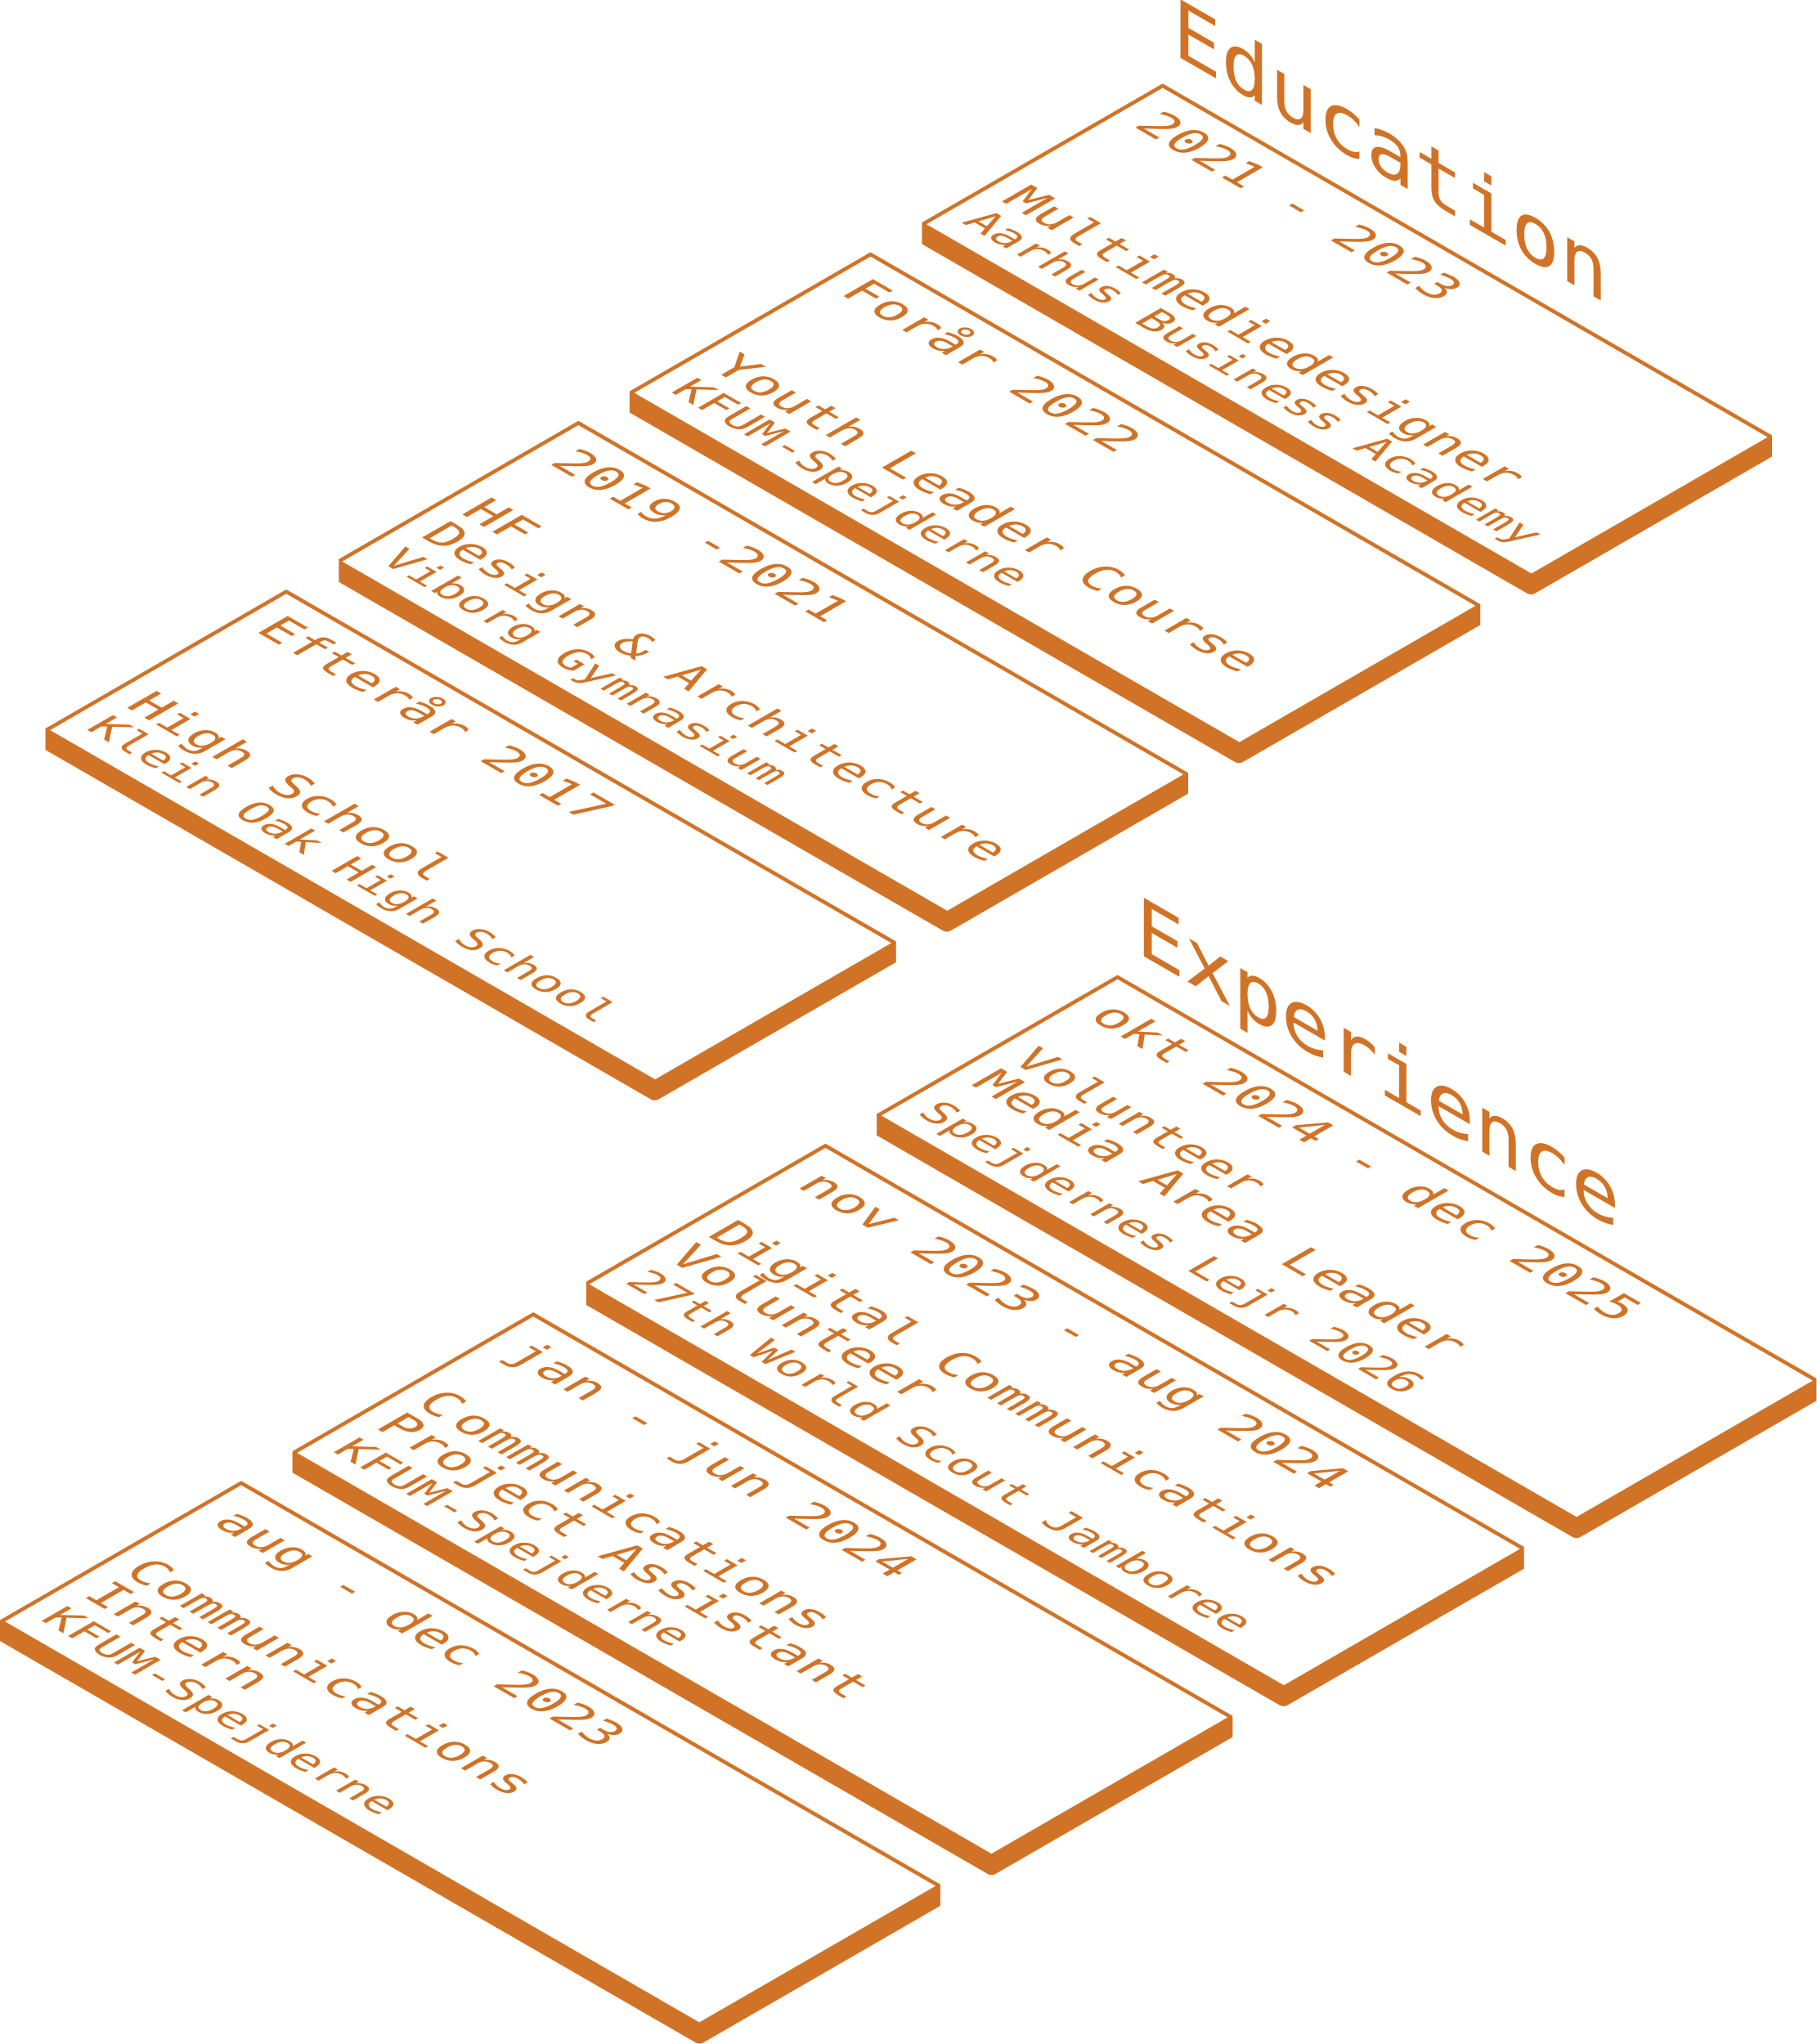
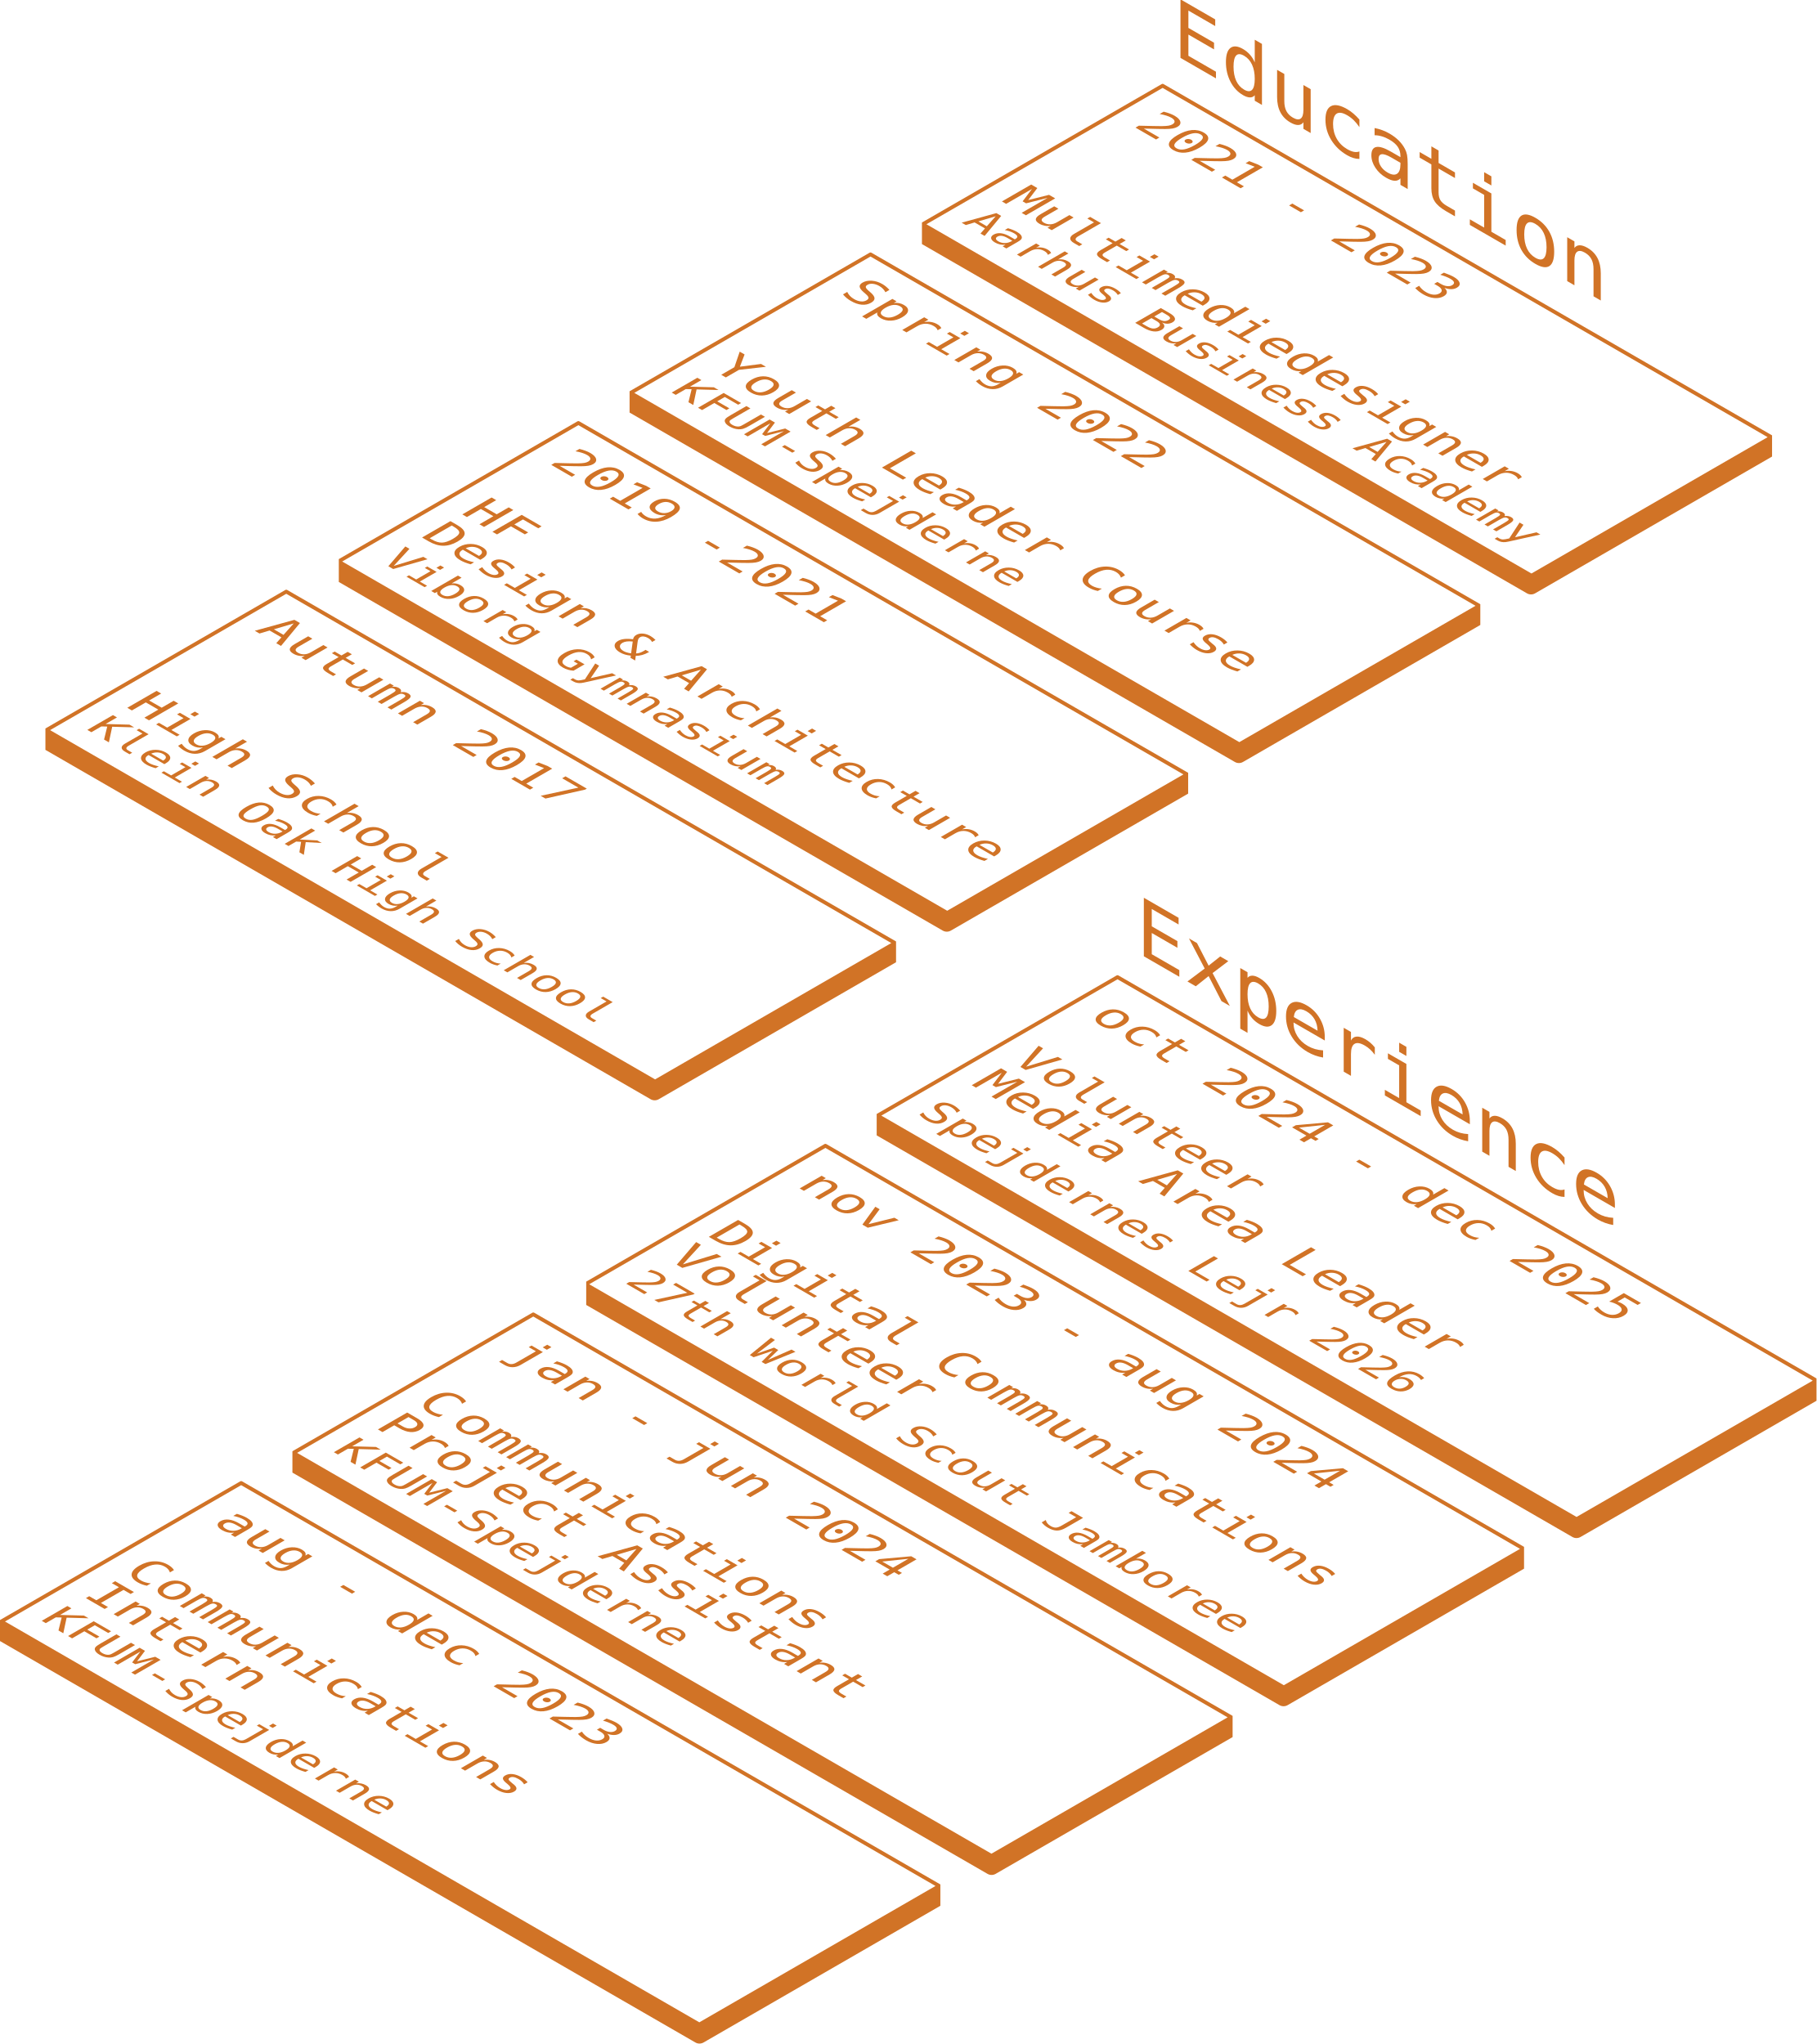
<svg xmlns="http://www.w3.org/2000/svg" width="100%" height="100%" viewBox="0 0 3016 3394" version="1.1" xml:space="preserve" style="fill-rule:evenodd;clip-rule:evenodd;stroke-linejoin:round;stroke-miterlimit:2;">
  <g transform="matrix(1,0,0,1,-5620.937,-5004.652)">
    <g transform="matrix(1.227422,0,0,1.959542,4773.171,4426.214)">
      <g transform="matrix(1,0,0,1,-284.7108,171.7353)">
        <g transform="matrix(0.814716,0,0,0.801399,624.2463,798.3364)">
          <g transform="matrix(1,0,0,0.63679,0,0)">
            <g transform="matrix(0.995929,-0.575,0.902903,0.521292,-61.22586,-20.34877)">
              <path d="M501.68,1603.795L901.569,1603.795C902.54,1603.795 903.138,1604.454 903.138,1605.525L903.138,2889.064L870.907,2924.615L477.549,2924.615C473.342,2924.615 470.751,2921.757 470.751,2917.116L470.751,1637.91L501.68,1603.795ZM896.862,1610.717L503.138,1610.717L503.138,2889.064L896.862,2889.064L896.862,1610.717Z" style="fill:rgb(209,115,38);" />
            </g>
            <g transform="matrix(0.866025,0.5,-0.866025,0.5,4148.555,-142.6002)">
              <g transform="matrix(1.154701,0,0,1,92.28176,0)">
                <text x="-596.519px" y="1760px" style="font-family:'RobotoMono-Regular', 'Roboto Mono', monospace;font-size:72.169px;fill:rgb(209,115,38);">Volunteer</text>
              </g>
              <g transform="matrix(1.154701,0,0,1,92.28176,0)">
                <g transform="matrix(76.98004,0,0,76.98004,188.8055,1836.98)">
                                </g>
                <text x="-596.519px" y="1836.98px" style="font-family:'RobotoMono-Medium', 'Roboto Mono', monospace;font-weight:500;font-size:76.98px;fill:rgb(209,115,38);">Media Area Leader</text>
              </g>
            </g>
            <g transform="matrix(0.866025,0.5,-0.866025,0.5,4277.123,-215.0844)">
              <g transform="matrix(1.154701,0,0,1,92.28176,0)">
                <g transform="matrix(76.98004,0,0,76.98004,281.1966,1760)">
                                </g>
-                 <text x="-596.519px" y="1760px" style="font-family:'RobotoMono-Medium', 'Roboto Mono', monospace;font-weight:500;font-size:76.98px;fill:rgb(209,115,38);">okt 2024 - dec 2025</text>
+                 <text x="-596.519px" y="1760px" style="font-family:'RobotoMono-Medium', 'Roboto Mono', monospace;font-weight:500;font-size:76.98px;fill:rgb(209,115,38);">oct 2024 - dec 2025</text>
              </g>
            </g>
            <g transform="matrix(0.866025,0.5,-0.866025,0.5,3991.557,-55.47331)">
              <g transform="matrix(1.154701,0,0,1,92.28176,0)">
                <g transform="matrix(67.35753,0,0,67.35753,211.9033,1760)">
                                </g>
                <text x="-596.519px" y="1760px" style="font-family:'RobotoMono-Regular', 'Roboto Mono', monospace;font-size:67.358px;fill:rgb(209,115,38);">Spejdernes Lejr 2026</text>
              </g>
            </g>
          </g>
          <g transform="matrix(1,0,0,0.63679,-484.9742,178.3013)">
            <g transform="matrix(0.995929,-0.575,0.902106,0.520831,-59.9445,-19.60897)">
              <path d="M871.654,2924.325L477.549,2924.325C473.342,2924.325 470.751,2921.464 470.751,2916.819L470.751,1640.971L504.428,1603.791L901.569,1603.791C902.54,1603.791 903.138,1604.452 903.138,1605.524L903.138,2889.567L871.654,2924.325ZM896.862,1610.72L503.138,1610.72L503.138,2889.061L896.862,2889.061L896.862,1610.72Z" style="fill:rgb(209,115,38);" />
            </g>
            <g transform="matrix(0.866025,0.5,-0.866025,0.5,4128.446,-133.4208)">
              <g transform="matrix(1.154701,0,0,1,92.28176,0)">
                <text x="-596.519px" y="1760px" style="font-family:'RobotoMono-Medium', 'Roboto Mono', monospace;font-weight:500;font-size:76.98px;fill:rgb(209,115,38);">Digital Communications</text>
              </g>
              <g transform="matrix(1.154701,0,0,1,92.28176,0)">
                <g transform="matrix(76.98004,0,0,76.98004,-180.7588,1836.98)">
                                </g>
                <text x="-596.519px" y="1836.98px" style="font-family:'RobotoMono-Medium', 'Roboto Mono', monospace;font-weight:500;font-size:76.98px;fill:rgb(209,115,38);">Volunteer</text>
              </g>
            </g>
            <g transform="matrix(0.866025,0.5,-0.866025,0.5,4277.123,-215.0844)">
              <g transform="matrix(1.154701,0,0,1,92.28176,0)">
                <g transform="matrix(76.98004,0,0,76.98004,281.1966,1760)">
                                </g>
                <text x="-596.519px" y="1760px" style="font-family:'RobotoMono-Medium', 'Roboto Mono', monospace;font-weight:500;font-size:76.98px;fill:rgb(209,115,38);">nov 2023 - aug 2024</text>
              </g>
            </g>
            <g transform="matrix(0.866025,0.5,-0.866025,0.5,3991.557,-55.47331)">
              <g transform="matrix(1.154701,0,0,1,92.28176,0)">
                <g transform="matrix(67.35753,0,0,67.35753,414.0088,1760)">
                                </g>
                <text x="-596.519px" y="1760px" style="font-family:'RobotoMono-Regular', 'Roboto Mono', monospace;font-size:67.358px;fill:rgb(209,115,38);">27th World Scout Jamboree</text>
              </g>
            </g>
          </g>
          <g transform="matrix(1,0,0,0.63679,-969.9485,356.6025)">
            <g transform="matrix(0.995929,-0.575,0.901761,0.520632,-59.39041,-19.28907)">
              <path d="M501.634,1603.79L901.569,1603.79C902.54,1603.79 903.138,1604.451 903.138,1605.523L903.138,2890.792C903.138,2890.975 903.12,2891.165 903.087,2891.36L872.532,2925.105L477.549,2925.105C473.342,2925.105 470.751,2922.243 470.751,2917.597L470.751,1637.899L501.634,1603.79ZM896.862,1610.721L503.138,1610.721L503.138,2889.059L896.862,2889.059L896.862,1610.721Z" style="fill:rgb(209,115,38);" />
            </g>
            <g transform="matrix(0.866025,0.5,-0.866025,0.5,4128.446,-133.4208)">
              <g transform="matrix(1.154701,0,0,1,92.28176,0)">
                <text x="-596.519px" y="1760px" style="font-family:'RobotoMono-Medium', 'Roboto Mono', monospace;font-weight:500;font-size:76.98px;fill:rgb(209,115,38);">C<tspan x="-539.663px -482.807px -425.951px -369.094px -312.238px -255.382px -198.526px -141.67px -84.814px -27.958px 28.898px 85.754px 142.61px " y="1760px 1760px 1760px 1760px 1760px 1760px 1760px 1760px 1760px 1760px 1760px 1760px 1760px ">ommunications</tspan>
                </text>
              </g>
              <g transform="matrix(1.154701,0,0,1,92.28176,0)">
                <g transform="matrix(76.98004,0,0,76.98004,188.8055,1836.98)">
                                </g>
                <text x="-596.519px" y="1836.98px" style="font-family:'RobotoMono-Medium', 'Roboto Mono', monospace;font-weight:500;font-size:76.98px;fill:rgb(209,115,38);">Project Assistant</text>
              </g>
            </g>
            <g transform="matrix(0.866025,0.5,-0.866025,0.5,4277.123,-215.0844)">
              <g transform="matrix(1.154701,0,0,1,92.28176,0)">
                <g transform="matrix(76.98004,0,0,76.98004,50.21888,1760)">
                                </g>
                <text x="-596.519px" y="1760px" style="font-family:'RobotoMono-Medium', 'Roboto Mono', monospace;font-weight:500;font-size:76.98px;fill:rgb(209,115,38);">jan - jun 2024</text>
              </g>
            </g>
            <g transform="matrix(0.866025,0.5,-0.866025,0.5,3991.557,-55.47331)">
              <g transform="matrix(1.154701,0,0,1,92.28176,0)">
                <g transform="matrix(67.35753,0,0,67.35753,9.797787,1760)">
                                </g>
                <text x="-596.519px" y="1760px" style="font-family:'RobotoMono-Regular', 'Roboto Mono', monospace;font-size:67.358px;fill:rgb(209,115,38);">KFUM-Spejderne</text>
              </g>
            </g>
          </g>
          <g transform="matrix(1,0,0,0.63679,-1454.923,534.9038)">
            <g transform="matrix(0.995929,-0.575,0.901761,0.520632,-59.39041,-19.28907)">
              <path d="M872.334,2925.105L477.549,2925.105C473.342,2925.105 470.751,2922.243 470.751,2917.597L470.751,1637.341L501.084,1603.841C501.25,1603.807 501.413,1603.79 501.569,1603.79L901.569,1603.79C902.54,1603.79 903.138,1604.451 903.138,1605.523L903.138,2890.792C903.138,2890.893 903.132,2890.997 903.122,2891.102L872.334,2925.105ZM896.862,1610.721L503.138,1610.721L503.138,2889.059L896.862,2889.059L896.862,1610.721Z" style="fill:rgb(209,115,38);" />
            </g>
            <g transform="matrix(0.866025,0.5,-0.866025,0.5,4128.446,-133.4208)">
              <g transform="matrix(1.154701,0,0,1,92.28176,0)">
                <text x="-596.519px" y="1760px" style="font-family:'RobotoMono-Medium', 'Roboto Mono', monospace;font-weight:500;font-size:76.98px;fill:rgb(209,115,38);">Communications</text>
              </g>
              <g transform="matrix(1.154701,0,0,1,92.28176,0)">
                <g transform="matrix(76.98004,0,0,76.98004,-319.3454,1836.98)">
                                </g>
                <text x="-596.519px" y="1836.98px" style="font-family:'RobotoMono-Medium', 'Roboto Mono', monospace;font-weight:500;font-size:76.98px;fill:rgb(209,115,38);">Intern</text>
              </g>
            </g>
            <g transform="matrix(0.866025,0.5,-0.866025,0.5,4277.123,-215.0844)">
              <g transform="matrix(1.154701,0,0,1,92.28176,0)">
                <g transform="matrix(76.98004,0,0,76.98004,50.21888,1760)">
                                </g>
                <text x="-596.519px" y="1760px" style="font-family:'RobotoMono-Medium', 'Roboto Mono', monospace;font-weight:500;font-size:76.98px;fill:rgb(209,115,38);">aug - dec 2023</text>
              </g>
            </g>
            <g transform="matrix(0.866025,0.5,-0.866025,0.5,3991.557,-55.47331)">
              <g transform="matrix(1.154701,0,0,1,92.28176,0)">
                <g transform="matrix(67.35753,0,0,67.35753,9.797787,1760)">
                                </g>
                <text x="-596.519px" y="1760px" style="font-family:'RobotoMono-Regular', 'Roboto Mono', monospace;font-size:67.358px;fill:rgb(209,115,38);">KFUM-Spejderne</text>
              </g>
            </g>
          </g>
        </g>
        <g transform="matrix(0.705565,0.255162,-0,0.510323,1072.135,960.4138)">
          <g transform="matrix(1.154701,0,0,1,-315.7239,0)">
            <g transform="matrix(133.3333,0,0,133.3333,2921.015,-1080)">
                        </g>
            <text x="2040.871px" y="-1080px" style="font-family:'RobotoMono-Medium', 'Roboto Mono', monospace;font-weight:500;font-size:133.333px;fill:rgb(209,115,38);">Experience</text>
          </g>
        </g>
      </g>
    </g>
    <g transform="matrix(1.227422,0,0,1.959542,4773.171,4426.214)">
      <g transform="matrix(1,0,0,1,433.5336,24.8443)">
        <g transform="matrix(0.814716,0,0,0.801399,-32.99034,189.8958)">
          <g transform="matrix(1,0,0,0.63679,0,0)">
            <g transform="matrix(0.995929,-0.575,0.786379,0.454016,126.058,87.77962)">
              <path d="M501.937,1603.282L901.569,1603.282C902.54,1603.282 903.138,1604.039 903.138,1605.269L903.138,2889.94L872.544,2928.686L477.549,2928.686C473.342,2928.686 470.751,2925.403 470.751,2920.075L470.751,1642.778L501.937,1603.282ZM896.862,1611.23L503.138,1611.23L503.138,2888.551L896.862,2888.551L896.862,1611.23Z" style="fill:rgb(209,115,38);" />
            </g>
            <g transform="matrix(0.866025,0.5,-0.866025,0.5,4057.095,-91.48385)">
              <g transform="matrix(1.154701,0,0,1,92.28176,0)">
                <g transform="matrix(76.98004,0,0,76.98004,235.001,1760)">
                                </g>
                <text x="-596.519px" y="1760px" style="font-family:'RobotoMono-Medium', 'Roboto Mono', monospace;font-weight:500;font-size:76.98px;fill:rgb(209,115,38);">Multimediedesigner</text>
              </g>
            </g>
            <g transform="matrix(0.866025,0.5,-0.866025,0.5,4276.406,-215.4987)">
              <g transform="matrix(1.154701,0,0,1,92.28176,0)">
                <g transform="matrix(76.98004,0,0,76.98004,-88.36773,1760)">
                                </g>
                <text x="-596.519px" y="1760px" style="font-family:'RobotoMono-Medium', 'Roboto Mono', monospace;font-weight:500;font-size:76.98px;fill:rgb(209,115,38);">2021 - 2023</text>
              </g>
            </g>
            <g transform="matrix(0.866025,0.5,-0.866025,0.5,3992.266,-55.06403)">
              <g transform="matrix(1.154701,0,0,1,92.28176,0)">
                <g transform="matrix(67.35753,0,0,67.35753,333.1666,1760)">
                                </g>
                <text x="-596.519px" y="1760px" style="font-family:'RobotoMono-Regular', 'Roboto Mono', monospace;font-size:67.358px;fill:rgb(209,115,38);">Aarhus Business Academy</text>
              </g>
            </g>
          </g>
          <g transform="matrix(1,0,0,0.63679,-484.9742,178.3013)">
            <g transform="matrix(0.995929,-0.575,0.786379,0.454016,126.058,87.77962)">
              <path d="M501.527,1603.282C501.541,1603.282 501.555,1603.282 501.569,1603.282L901.569,1603.282C902.54,1603.282 903.138,1604.039 903.138,1605.269L903.138,2890.538C903.138,2890.597 903.136,2890.657 903.134,2890.717L873.154,2928.686L477.549,2928.686C473.342,2928.686 470.751,2925.403 470.751,2920.075L470.751,1642.26L501.527,1603.282ZM896.862,1611.23L503.138,1611.23L503.138,2888.551L896.862,2888.551L896.862,1611.23Z" style="fill:rgb(209,115,38);" />
            </g>
            <g transform="matrix(0.866025,0.5,-0.866025,0.5,4059.99,-92.93847)">
              <g transform="matrix(1.154701,0,0,1,92.28176,0)">
                <g transform="matrix(76.98004,0,0,76.98004,281.1966,1760)">
                                </g>
                <text x="-596.519px" y="1760px" style="font-family:'RobotoMono-Medium', 'Roboto Mono', monospace;font-weight:500;font-size:76.98px;fill:rgb(209,115,38);">Youth Leader Course</text>
              </g>
            </g>
            <g transform="matrix(0.866025,0.5,-0.866025,0.5,4273.541,-217.5859)">
              <g transform="matrix(1.154701,0,0,1,92.28176,0)">
+                 <g transform="matrix(76.98004,0,0,76.98004,-88.36773,1760)">
+                                 </g>
+                 <text x="-596.519px" y="1760px" style="font-family:'RobotoMono-Medium', 'Roboto Mono', monospace;font-weight:500;font-size:76.98px;fill:rgb(209,115,38);">Spring 2022</text>
+               </g>
+             </g>
+             <g transform="matrix(0.866025,0.5,-0.866025,0.5,3992.595,-54.87414)">
+               <g transform="matrix(1.154701,0,0,1,92.28176,0)">
+                 <g transform="matrix(67.35753,0,0,67.35753,-30.62331,1760)">
+                                 </g>
+                 <text x="-596.519px" y="1760px" style="font-family:'RobotoMono-Regular', 'Roboto Mono', monospace;font-size:67.358px;fill:rgb(209,115,38);">KFUM-Spejderne</text>
+               </g>
+             </g>
+           </g>
+           <g transform="matrix(1,0,0,0.63679,-969.9485,356.6025)">
+             <g transform="matrix(0.995929,-0.575,0.786379,0.454016,126.058,87.77962)">
+               <path d="M503.766,1603.282L901.569,1603.282C902.54,1603.282 903.138,1604.039 903.138,1605.269L903.138,2890.538L903.136,2890.648L873.102,2928.686L477.549,2928.686C473.342,2928.686 470.751,2925.403 470.751,2920.075L470.751,1645.095L503.766,1603.282ZM896.862,1611.23L503.138,1611.23L503.138,2888.551L896.862,2888.551L896.862,1611.23Z" style="fill:rgb(209,115,38);" />
+             </g>
+             <g transform="matrix(0.866025,0.5,-0.866025,0.5,4129.277,-132.941)">
+               <g transform="matrix(1.154701,0,0,1,92.28176,0)">
+                 <text x="-596.519px" y="1760px" style="font-family:'RobotoMono-Medium', 'Roboto Mono', monospace;font-weight:500;font-size:76.98px;fill:rgb(209,115,38);">HF</text>
+               </g>
+               <g transform="matrix(1.154701,0,0,1,92.28176,0)">
+                 <g transform="matrix(74.57441,0,0,74.57441,343.2718,1836.98)">
+                                 </g>
+                 <text x="-596.519px" y="1836.98px" style="font-family:'RobotoMono-Medium', 'Roboto Mono', monospace;font-weight:500;font-size:74.574px;fill:rgb(209,115,38);">Design &amp; Architecture</text>
+               </g>
+             </g>
+             <g transform="matrix(0.866025,0.5,-0.866025,0.5,4276.406,-215.4987)">
+               <g transform="matrix(1.154701,0,0,1,92.28176,0)">
                <g transform="matrix(76.98004,0,0,76.98004,-134.5633,1760)">
                                </g>
-                 <text x="-596.519px" y="1760px" style="font-family:'RobotoMono-Medium', 'Roboto Mono', monospace;font-weight:500;font-size:76.98px;fill:rgb(209,115,38);">Forår 2022</text>
-               </g>
-             </g>
-             <g transform="matrix(0.866025,0.5,-0.866025,0.5,3992.595,-54.87414)">
-               <g transform="matrix(1.154701,0,0,1,92.28176,0)">
-                 <g transform="matrix(67.35753,0,0,67.35753,-30.62331,1760)">
-                                 </g>
-                 <text x="-596.519px" y="1760px" style="font-family:'RobotoMono-Regular', 'Roboto Mono', monospace;font-size:67.358px;fill:rgb(209,115,38);">KFUM-Spejderne</text>
-               </g>
-             </g>
-           </g>
-           <g transform="matrix(1,0,0,0.63679,-969.9485,356.6025)">
-             <g transform="matrix(0.995929,-0.575,0.786379,0.454016,126.058,87.77962)">
-               <path d="M503.766,1603.282L901.569,1603.282C902.54,1603.282 903.138,1604.039 903.138,1605.269L903.138,2890.538L903.136,2890.648L873.102,2928.686L477.549,2928.686C473.342,2928.686 470.751,2925.403 470.751,2920.075L470.751,1645.095L503.766,1603.282ZM896.862,1611.23L503.138,1611.23L503.138,2888.551L896.862,2888.551L896.862,1611.23Z" style="fill:rgb(209,115,38);" />
-             </g>
-             <g transform="matrix(0.866025,0.5,-0.866025,0.5,4129.277,-132.941)">
-               <g transform="matrix(1.154701,0,0,1,92.28176,0)">
-                 <text x="-596.519px" y="1760px" style="font-family:'RobotoMono-Medium', 'Roboto Mono', monospace;font-weight:500;font-size:76.98px;fill:rgb(209,115,38);">HF</text>
-               </g>
-               <g transform="matrix(1.154701,0,0,1,92.28176,0)">
-                 <g transform="matrix(74.57441,0,0,74.57441,343.2718,1836.98)">
-                                 </g>
-                 <text x="-596.519px" y="1836.98px" style="font-family:'RobotoMono-Medium', 'Roboto Mono', monospace;font-weight:500;font-size:74.574px;fill:rgb(209,115,38);">Design &amp; Architecture</text>
-               </g>
-             </g>
-             <g transform="matrix(0.866025,0.5,-0.866025,0.5,4276.406,-215.4987)">
-               <g transform="matrix(1.154701,0,0,1,92.28176,0)">
-                 <g transform="matrix(76.98004,0,0,76.98004,-134.5633,1760)">
-                                 </g>
                <text x="-596.519px" y="1760px" style="font-family:'RobotoMono-Medium', 'Roboto Mono', monospace;font-weight:500;font-size:76.98px;fill:rgb(209,115,38);">2019 -2021</text>
              </g>
            </g>
            <g transform="matrix(0.866025,0.5,-0.866025,0.5,3995.366,-53.27421)">
              <g transform="matrix(1.154701,0,0,1,92.28176,0)">
                <g transform="matrix(67.35753,0,0,67.35753,50.21888,1760)">
                                </g>
                <text x="-596.519px" y="1760px" style="font-family:'RobotoMono-Regular', 'Roboto Mono', monospace;font-size:67.358px;fill:rgb(209,115,38);">Viborg Gymnasium</text>
              </g>
            </g>
          </g>
          <g transform="matrix(1,0,0,0.63679,-1454.923,534.9038)">
            <g transform="matrix(0.995929,-0.575,0.786379,0.454016,126.058,87.77962)">
              <path d="M501.658,1603.282L901.569,1603.282C902.54,1603.282 903.138,1604.039 903.138,1605.269L903.138,2890.538L903.135,2890.68L873.126,2928.686L477.549,2928.686C473.342,2928.686 470.751,2925.403 470.751,2920.075L470.751,1642.425L501.658,1603.282ZM896.862,1611.23L503.138,1611.23L503.138,2888.551L896.862,2888.551L896.862,1611.23Z" style="fill:rgb(209,115,38);" />
            </g>
            <g transform="matrix(0.866025,0.5,-0.866025,0.5,4058.029,-91.80599)">
              <g transform="matrix(1.154701,0,0,1,92.28176,0)">
                <g transform="matrix(76.98004,0,0,76.98004,-88.36773,1760)">
                                </g>
                <text x="-596.519px" y="1760px" style="font-family:'RobotoMono-Medium', 'Roboto Mono', monospace;font-weight:500;font-size:76.98px;fill:rgb(209,115,38);">High School</text>
              </g>
            </g>
            <g transform="matrix(0.866025,0.5,-0.866025,0.5,4273.447,-217.5231)">
              <g transform="matrix(1.154701,0,0,1,92.28176,0)">
-                 <g transform="matrix(76.98004,0,0,76.98004,-42.1722,1760)">
-                                 </g>
-                 <text x="-596.519px" y="1760px" style="font-family:'RobotoMono-Medium', 'Roboto Mono', monospace;font-weight:500;font-size:76.98px;fill:rgb(209,115,38);">Efterår 2017</text>
+                 <g transform="matrix(76.98004,0,0,76.98004,-88.36773,1760)">
+                                 </g>
+                 <text x="-596.519px" y="1760px" style="font-family:'RobotoMono-Medium', 'Roboto Mono', monospace;font-weight:500;font-size:76.98px;fill:rgb(209,115,38);">Autumn 2017</text>
              </g>
            </g>
            <g transform="matrix(0.866025,0.5,-0.866025,0.5,3992.34,-54.72694)">
              <g transform="matrix(1.154701,0,0,1,92.28176,0)">
                <g transform="matrix(67.35753,0,0,67.35753,252.3244,1760)">
                                </g>
                <text x="-596.519px" y="1760px" style="font-family:'RobotoMono-Regular', 'Roboto Mono', monospace;font-size:67.358px;fill:rgb(209,115,38);">Klein Oak High School</text>
              </g>
            </g>
          </g>
        </g>
        <g transform="matrix(0.705565,0.255162,-0,0.510323,403.4429,346.01)">
          <g transform="matrix(1.154701,0,0,1,-315.7239,0)">
            <g transform="matrix(133.3333,0,0,133.3333,2760.989,-1080)">
                        </g>
            <text x="2040.871px" y="-1080px" style="font-family:'RobotoMono-Medium', 'Roboto Mono', monospace;font-weight:500;font-size:133.333px;fill:rgb(209,115,38);">Education</text>
          </g>
        </g>
      </g>
    </g>
  </g>
</svg>
